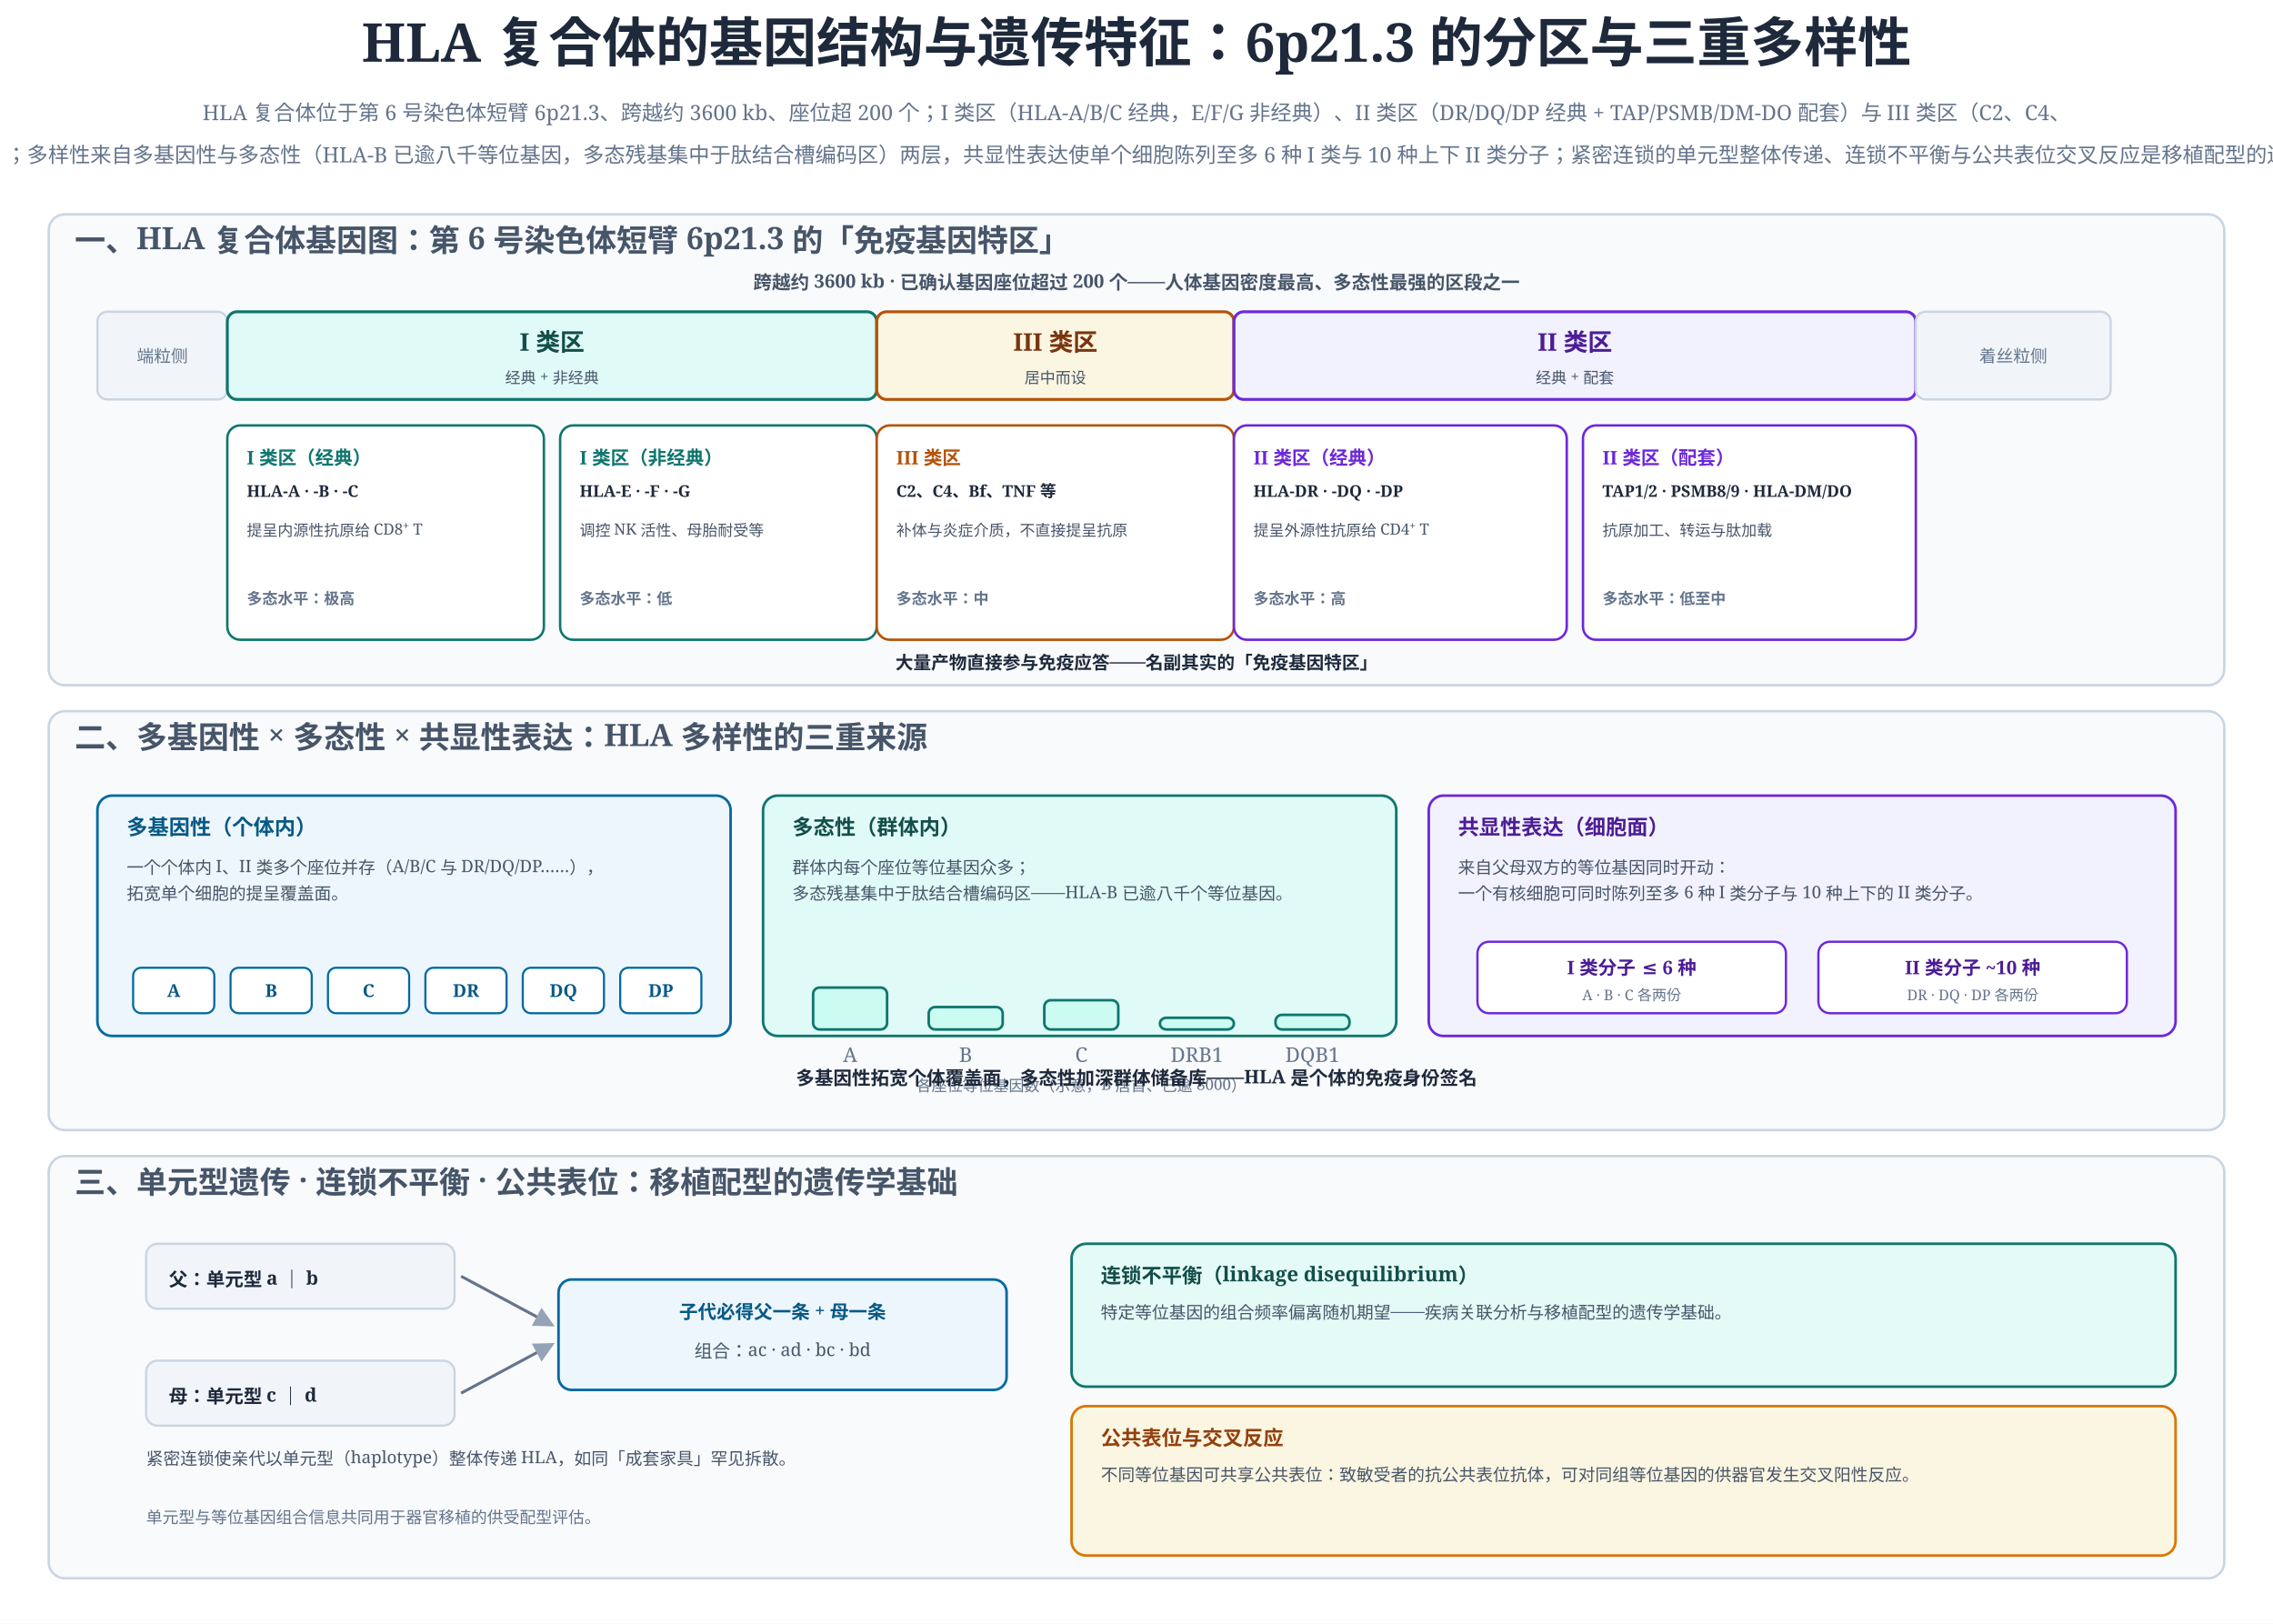
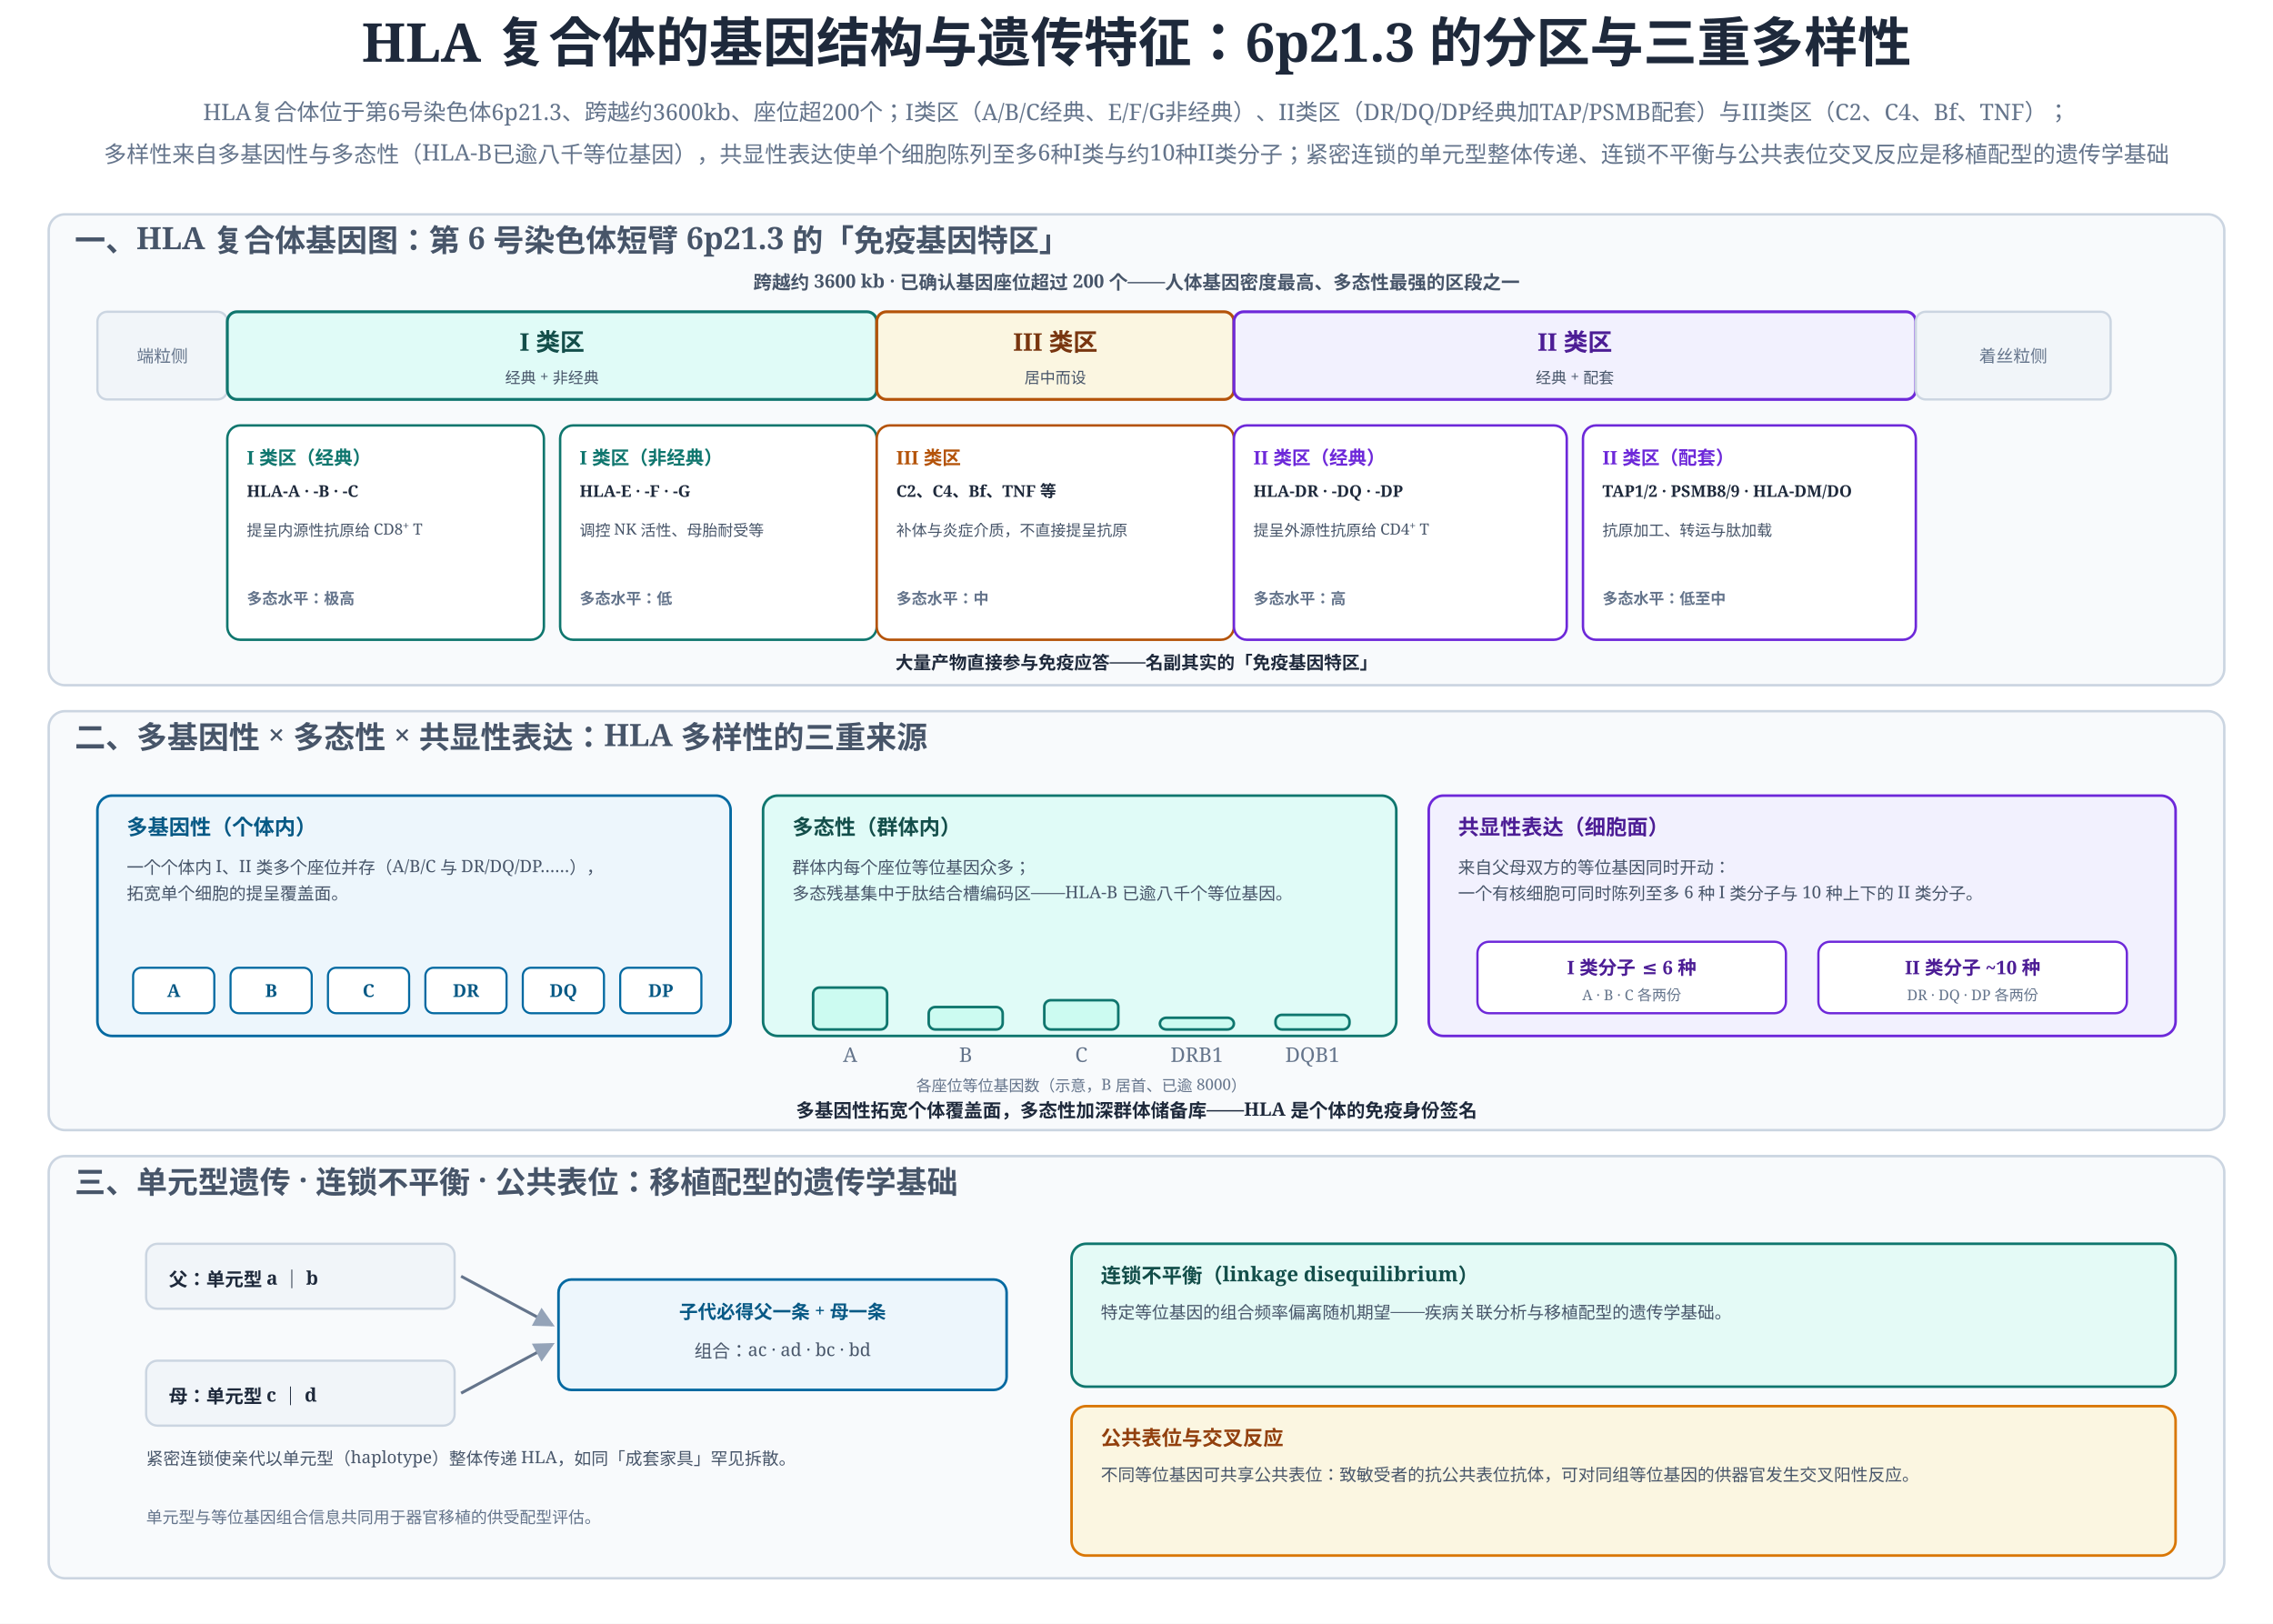
<svg xmlns="http://www.w3.org/2000/svg" width="1400" height="1000" viewBox="0 0 1400 1000" font-family="Noto Serif SC, LXGW WenKai, Songti SC, serif">
  <defs>
    <marker id="arr-ink" viewBox="0 0 10 10" refX="8.5" refY="5" markerWidth="7" markerHeight="7" orient="auto-start-reverse">
      <path d="M0,0 L10,5 L0,10 z" fill="#334155" />
    </marker>
    <marker id="arr-dna" viewBox="0 0 10 10" refX="8.5" refY="5" markerWidth="7" markerHeight="7" orient="auto-start-reverse">
      <path d="M0,0 L10,5 L0,10 z" fill="#0f766e" />
    </marker>
    <marker id="arr-rna" viewBox="0 0 10 10" refX="8.5" refY="5" markerWidth="7" markerHeight="7" orient="auto-start-reverse">
      <path d="M0,0 L10,5 L0,10 z" fill="#b45309" />
    </marker>
    <marker id="arr-pro" viewBox="0 0 10 10" refX="8.5" refY="5" markerWidth="7" markerHeight="7" orient="auto-start-reverse">
      <path d="M0,0 L10,5 L0,10 z" fill="#6d28d9" />
    </marker>
    <marker id="arr-enz" viewBox="0 0 10 10" refX="8.5" refY="5" markerWidth="7" markerHeight="7" orient="auto-start-reverse">
      <path d="M0,0 L10,5 L0,10 z" fill="#be185d" />
    </marker>
    <marker id="arr-acc" viewBox="0 0 10 10" refX="8.5" refY="5" markerWidth="7" markerHeight="7" orient="auto-start-reverse">
      <path d="M0,0 L10,5 L0,10 z" fill="#0369a1" />
    </marker>
    <marker id="arr-ok" viewBox="0 0 10 10" refX="8.5" refY="5" markerWidth="7" markerHeight="7" orient="auto-start-reverse">
      <path d="M0,0 L10,5 L0,10 z" fill="#059669" />
    </marker>
    <marker id="arr-warn" viewBox="0 0 10 10" refX="8.5" refY="5" markerWidth="7" markerHeight="7" orient="auto-start-reverse">
      <path d="M0,0 L10,5 L0,10 z" fill="#b45309" />
    </marker>
    <marker id="arr-bad" viewBox="0 0 10 10" refX="8.5" refY="5" markerWidth="7" markerHeight="7" orient="auto-start-reverse">
      <path d="M0,0 L10,5 L0,10 z" fill="#dc2626" />
    </marker>
    <marker id="arr-mute" viewBox="0 0 10 10" refX="8.5" refY="5" markerWidth="7" markerHeight="7" orient="auto-start-reverse">
      <path d="M0,0 L10,5 L0,10 z" fill="#94a3b8" />
    </marker>
  </defs>
  <rect x="0" y="0" width="1400" height="1000" fill="#ffffff" />
  <text x="700" y="38" text-anchor="middle" font-size="33" font-weight="700" fill="#1e293b">HLA 复合体的基因结构与遗传特征：6p21.3 的分区与三重多样性</text>
-   <text x="700" y="74" text-anchor="middle" font-size="13" fill="#64748b">HLA 复合体位于第 6 号染色体短臂 6p21.3、跨越约 3600 kb、座位超 200 个；I 类区（HLA-A/B/C 经典，E/F/G 非经典）、II 类区（DR/DQ/DP 经典 + TAP/PSMB/DM-DO 配套）与 III 类区（C2、C4、</text>
-   <text x="700" y="100" text-anchor="middle" font-size="13" fill="#64748b">Bf、TNF）；多样性来自多基因性与多态性（HLA-B 已逾八千等位基因，多态残基集中于肽结合槽编码区）两层，共显性表达使单个细胞陈列至多 6 种 I 类与 10 种上下 II 类分子；紧密连锁的单元型整体传递、连锁不平衡与公共表位交叉反应是移植配型的遗传学基础</text>
+   <text x="700" y="74" text-anchor="middle" font-size="14" fill="#64748b">HLA复合体位于第6号染色体6p21.3、跨越约3600kb、座位超200个；I类区（A/B/C经典、E/F/G非经典）、II类区（DR/DQ/DP经典加TAP/PSMB配套）与III类区（C2、C4、Bf、TNF）；</text>
+   <text x="700" y="100" text-anchor="middle" font-size="14" fill="#64748b">多样性来自多基因性与多态性（HLA-B已逾八千等位基因），共显性表达使单个细胞陈列至多6种I类与约10种II类分子；紧密连锁的单元型整体传递、连锁不平衡与公共表位交叉反应是移植配型的遗传学基础</text>
  <rect x="30" y="132" width="1340" height="290" rx="10" fill="#f8fafc" stroke="#cbd5e1" stroke-width="1.5" />
  <text x="46" y="154.84" font-size="19" fill="#475569" font-weight="700">一、HLA 复合体基因图：第 6 号染色体短臂 6p21.3 的「免疫基因特区」</text>
  <text x="700" y="178" font-size="11.5" fill="#475569" text-anchor="middle" font-weight="600">跨越约 3600 kb · 已确认基因座位超过 200 个——人体基因密度最高、多态性最强的区段之一</text>
  <rect x="60" y="192" width="80" height="54" rx="6" fill="#f1f5f9" stroke="#cbd5e1" stroke-width="1.4" />
  <text x="100" y="223" font-size="10.5" fill="#64748b" text-anchor="middle">端粒侧</text>
  <rect x="140" y="192" width="400" height="54" rx="6" fill="#ccfbf1" fill-opacity="0.55" stroke="#0f766e" stroke-width="1.8" />
  <text x="340" y="216" font-size="15" fill="#134e4a" text-anchor="middle" font-weight="700">I 类区</text>
  <text x="340" y="236" font-size="9.5" fill="#475569" text-anchor="middle">经典 + 非经典</text>
  <rect x="540" y="192" width="220" height="54" rx="6" fill="#fef3c7" fill-opacity="0.5" stroke="#b45309" stroke-width="1.8" />
  <text x="650" y="216" font-size="15" fill="#78350f" text-anchor="middle" font-weight="700">III 类区</text>
  <text x="650" y="236" font-size="9.5" fill="#475569" text-anchor="middle">居中而设</text>
  <rect x="760" y="192" width="420" height="54" rx="6" fill="#ede9fe" fill-opacity="0.55" stroke="#6d28d9" stroke-width="1.8" />
  <text x="970" y="216" font-size="15" fill="#4c1d95" text-anchor="middle" font-weight="700">II 类区</text>
  <text x="970" y="236" font-size="9.5" fill="#475569" text-anchor="middle">经典 + 配套</text>
  <rect x="1180" y="192" width="120" height="54" rx="6" fill="#f1f5f9" stroke="#cbd5e1" stroke-width="1.4" />
  <text x="1240" y="223" font-size="10.5" fill="#64748b" text-anchor="middle">着丝粒侧</text>
  <rect x="140" y="262" width="195" height="132" rx="8" fill="#ffffff" stroke="#0f766e" stroke-width="1.5" />
  <text x="152" y="286" font-size="11.5" fill="#0f766e" font-weight="700">I 类区（经典）</text>
  <text x="152" y="306" font-size="10" fill="#1e293b" font-weight="700">HLA-A · -B · -C</text>
  <text x="152" y="330" font-size="9.5" fill="#475569">提呈内源性抗原给 CD8⁺ T</text>
  <text x="152" y="372" font-size="9.5" fill="#64748b" font-weight="600">多态水平：极高</text>
  <rect x="345" y="262" width="195" height="132" rx="8" fill="#ffffff" stroke="#0f766e" stroke-width="1.5" />
  <text x="357" y="286" font-size="11.5" fill="#0f766e" font-weight="700">I 类区（非经典）</text>
  <text x="357" y="306" font-size="10" fill="#1e293b" font-weight="700">HLA-E · -F · -G</text>
  <text x="357" y="330" font-size="9.5" fill="#475569">调控 NK 活性、母胎耐受等</text>
  <text x="357" y="372" font-size="9.5" fill="#64748b" font-weight="600">多态水平：低</text>
  <rect x="540" y="262" width="220" height="132" rx="8" fill="#ffffff" stroke="#b45309" stroke-width="1.5" />
  <text x="552" y="286" font-size="11.5" fill="#b45309" font-weight="700">III 类区</text>
  <text x="552" y="306" font-size="10" fill="#1e293b" font-weight="700">C2、C4、Bf、TNF 等</text>
  <text x="552" y="330" font-size="9.5" fill="#475569">补体与炎症介质，不直接提呈抗原</text>
  <text x="552" y="372" font-size="9.5" fill="#64748b" font-weight="600">多态水平：中</text>
  <rect x="760" y="262" width="205" height="132" rx="8" fill="#ffffff" stroke="#6d28d9" stroke-width="1.5" />
  <text x="772" y="286" font-size="11.5" fill="#6d28d9" font-weight="700">II 类区（经典）</text>
  <text x="772" y="306" font-size="10" fill="#1e293b" font-weight="700">HLA-DR · -DQ · -DP</text>
  <text x="772" y="330" font-size="9.5" fill="#475569">提呈外源性抗原给 CD4⁺ T</text>
  <text x="772" y="372" font-size="9.5" fill="#64748b" font-weight="600">多态水平：高</text>
  <rect x="975" y="262" width="205" height="132" rx="8" fill="#ffffff" stroke="#6d28d9" stroke-width="1.5" />
  <text x="987" y="286" font-size="11.5" fill="#6d28d9" font-weight="700">II 类区（配套）</text>
  <text x="987" y="306" font-size="10" fill="#1e293b" font-weight="700">TAP1/2 · PSMB8/9 · HLA-DM/DO</text>
  <text x="987" y="330" font-size="9.5" fill="#475569">抗原加工、转运与肽加载</text>
  <text x="987" y="372" font-size="9.5" fill="#64748b" font-weight="600">多态水平：低至中</text>
  <text x="700" y="412" font-size="11" fill="#1e293b" text-anchor="middle" font-weight="600">大量产物直接参与免疫应答——名副其实的「免疫基因特区」</text>
  <rect x="30" y="438" width="1340" height="258" rx="10" fill="#f8fafc" stroke="#cbd5e1" stroke-width="1.5" />
  <text x="46" y="460.84" font-size="19" fill="#475569" font-weight="700">二、多基因性 × 多态性 × 共显性表达：HLA 多样性的三重来源</text>
  <rect x="60" y="490" width="390" height="148" rx="9" fill="#e0f2fe" fill-opacity="0.45" stroke="#0369a1" stroke-width="1.6" />
  <text x="78" y="514" font-size="13" fill="#075985" font-weight="700">多基因性（个体内）</text>
  <text x="78" y="538" font-size="10.5" fill="#475569">一个个体内 I、II 类多个座位并存（A/B/C 与 DR/DQ/DP……），</text>
  <text x="78" y="554" font-size="10.5" fill="#475569">拓宽单个细胞的提呈覆盖面。</text>
  <rect x="82" y="596" width="50" height="28" rx="5" fill="#ffffff" stroke="#0369a1" stroke-width="1.3" />
  <text x="107" y="614" font-size="11" fill="#075985" text-anchor="middle" font-weight="700">A</text>
  <rect x="142" y="596" width="50" height="28" rx="5" fill="#ffffff" stroke="#0369a1" stroke-width="1.3" />
  <text x="167" y="614" font-size="11" fill="#075985" text-anchor="middle" font-weight="700">B</text>
  <rect x="202" y="596" width="50" height="28" rx="5" fill="#ffffff" stroke="#0369a1" stroke-width="1.3" />
  <text x="227" y="614" font-size="11" fill="#075985" text-anchor="middle" font-weight="700">C</text>
  <rect x="262" y="596" width="50" height="28" rx="5" fill="#ffffff" stroke="#0369a1" stroke-width="1.3" />
  <text x="287" y="614" font-size="11" fill="#075985" text-anchor="middle" font-weight="700">DR</text>
  <rect x="322" y="596" width="50" height="28" rx="5" fill="#ffffff" stroke="#0369a1" stroke-width="1.3" />
  <text x="347" y="614" font-size="11" fill="#075985" text-anchor="middle" font-weight="700">DQ</text>
  <rect x="382" y="596" width="50" height="28" rx="5" fill="#ffffff" stroke="#0369a1" stroke-width="1.3" />
  <text x="407" y="614" font-size="11" fill="#075985" text-anchor="middle" font-weight="700">DP</text>
  <rect x="470" y="490" width="390" height="148" rx="9" fill="#ccfbf1" fill-opacity="0.55" stroke="#0f766e" stroke-width="1.6" />
  <text x="488" y="514" font-size="13" fill="#134e4a" font-weight="700">多态性（群体内）</text>
  <text x="488" y="538" font-size="10.5" fill="#475569">群体内每个座位等位基因众多；</text>
  <text x="488" y="554" font-size="10.5" fill="#475569">多态残基集中于肽结合槽编码区——HLA-B 已逾八千个等位基因。</text>
  <rect x="500.816" y="608.2" width="45.568" height="25.8" rx="4" fill="#ccfbf1" stroke="#0f766e" stroke-width="1.6" />
  <text x="523.6" y="654" font-size="12.5" fill="#64748b" text-anchor="middle">A</text>
  <rect x="572.016" y="620.2" width="45.568" height="13.8" rx="4" fill="#ccfbf1" stroke="#0f766e" stroke-width="1.6" />
  <text x="594.8" y="654" font-size="12.5" fill="#64748b" text-anchor="middle">B</text>
  <rect x="643.216" y="616" width="45.568" height="18" rx="4" fill="#ccfbf1" stroke="#0f766e" stroke-width="1.6" />
  <text x="666" y="654" font-size="12.5" fill="#64748b" text-anchor="middle">C</text>
  <rect x="714.416" y="626.8" width="45.568" height="7.2" rx="4" fill="#ccfbf1" stroke="#0f766e" stroke-width="1.6" />
  <text x="737.2" y="654" font-size="12.5" fill="#64748b" text-anchor="middle">DRB1</text>
  <rect x="785.616" y="625" width="45.568" height="9" rx="4" fill="#ccfbf1" stroke="#0f766e" stroke-width="1.6" />
  <text x="808.4" y="654" font-size="12.5" fill="#64748b" text-anchor="middle">DQB1</text>
  <text x="666" y="672" font-size="9.5" fill="#64748b" text-anchor="middle">各座位等位基因数（示意，B 居首、已逾 8000）</text>
  <rect x="880" y="490" width="460" height="148" rx="9" fill="#ede9fe" fill-opacity="0.55" stroke="#6d28d9" stroke-width="1.6" />
  <text x="898" y="514" font-size="13" fill="#4c1d95" font-weight="700">共显性表达（细胞面）</text>
  <text x="898" y="538" font-size="10.5" fill="#475569">来自父母双方的等位基因同时开动：</text>
  <text x="898" y="554" font-size="10.5" fill="#475569">一个有核细胞可同时陈列至多 6 种 I 类分子与 10 种上下的 II 类分子。</text>
  <rect x="910" y="580" width="190" height="44" rx="7" fill="#ffffff" stroke="#6d28d9" stroke-width="1.4" />
  <text x="1005" y="600" font-size="11.5" fill="#4c1d95" text-anchor="middle" font-weight="700">I 类分子 ≤ 6 种</text>
  <text x="1005" y="616" font-size="9" fill="#64748b" text-anchor="middle">A · B · C 各两份</text>
  <rect x="1120" y="580" width="190" height="44" rx="7" fill="#ffffff" stroke="#6d28d9" stroke-width="1.4" />
  <text x="1215" y="600" font-size="11.5" fill="#4c1d95" text-anchor="middle" font-weight="700">II 类分子 ~10 种</text>
  <text x="1215" y="616" font-size="9" fill="#64748b" text-anchor="middle">DR · DQ · DP 各两份</text>
-   <text x="700" y="668" font-size="11.5" fill="#1e293b" text-anchor="middle" font-weight="600">多基因性拓宽个体覆盖面，多态性加深群体储备库——HLA 是个体的免疫身份签名</text>
+   <text x="700" y="688" font-size="11.5" fill="#1e293b" text-anchor="middle" font-weight="600">多基因性拓宽个体覆盖面，多态性加深群体储备库——HLA 是个体的免疫身份签名</text>
  <rect x="30" y="712" width="1340" height="260" rx="10" fill="#f8fafc" stroke="#cbd5e1" stroke-width="1.5" />
  <text x="46" y="734.84" font-size="19" fill="#475569" font-weight="700">三、单元型遗传 · 连锁不平衡 · 公共表位：移植配型的遗传学基础</text>
  <rect x="90" y="766" width="190" height="40" rx="7" fill="#f1f5f9" stroke="#cbd5e1" stroke-width="1.4" />
  <text x="104" y="792" font-size="11.5" fill="#1e293b" font-weight="700">父：单元型 a ｜ b</text>
  <rect x="90" y="838" width="190" height="40" rx="7" fill="#f1f5f9" stroke="#cbd5e1" stroke-width="1.4" />
  <text x="104" y="864" font-size="11.5" fill="#1e293b" font-weight="700">母：单元型 c ｜ d</text>
  <line x1="284" y1="786" x2="340" y2="816" stroke="#64748b" stroke-width="1.8" marker-end="url(#arr-mute)" />
  <line x1="284" y1="858" x2="340" y2="828" stroke="#64748b" stroke-width="1.8" marker-end="url(#arr-mute)" />
  <rect x="344" y="788" width="276" height="68" rx="8" fill="#e0f2fe" fill-opacity="0.45" stroke="#0369a1" stroke-width="1.6" />
  <text x="482" y="812" font-size="11.5" fill="#075985" text-anchor="middle" font-weight="700">子代必得父一条 + 母一条</text>
  <text x="482" y="836" font-size="11" fill="#475569" text-anchor="middle">组合：ac · ad · bc · bd</text>
  <text x="90" y="902" font-size="10.5" fill="#475569">紧密连锁使亲代以单元型（haplotype）整体传递 HLA，如同「成套家具」罕见拆散。</text>
  <text x="90" y="938" font-size="10" fill="#64748b">单元型与等位基因组合信息共同用于器官移植的供受配型评估。</text>
  <rect x="660" y="766" width="680" height="88" rx="9" fill="#ccfbf1" fill-opacity="0.45" stroke="#0f766e" stroke-width="1.6" />
  <text x="678" y="790" font-size="12.5" fill="#134e4a" font-weight="700">连锁不平衡（linkage disequilibrium）</text>
  <text x="678" y="812" font-size="10.5" fill="#475569">特定等位基因的组合频率偏离随机期望——疾病关联分析与移植配型的遗传学基础。</text>
  <rect x="660" y="866" width="680" height="92" rx="9" fill="#fef3c7" fill-opacity="0.5" stroke="#d97706" stroke-width="1.6" />
  <text x="678" y="890" font-size="12.5" fill="#92400e" font-weight="700">公共表位与交叉反应</text>
  <text x="678" y="912" font-size="10.5" fill="#475569">不同等位基因可共享公共表位：致敏受者的抗公共表位抗体，可对同组等位基因的供器官发生交叉阳性反应。</text>
</svg>
